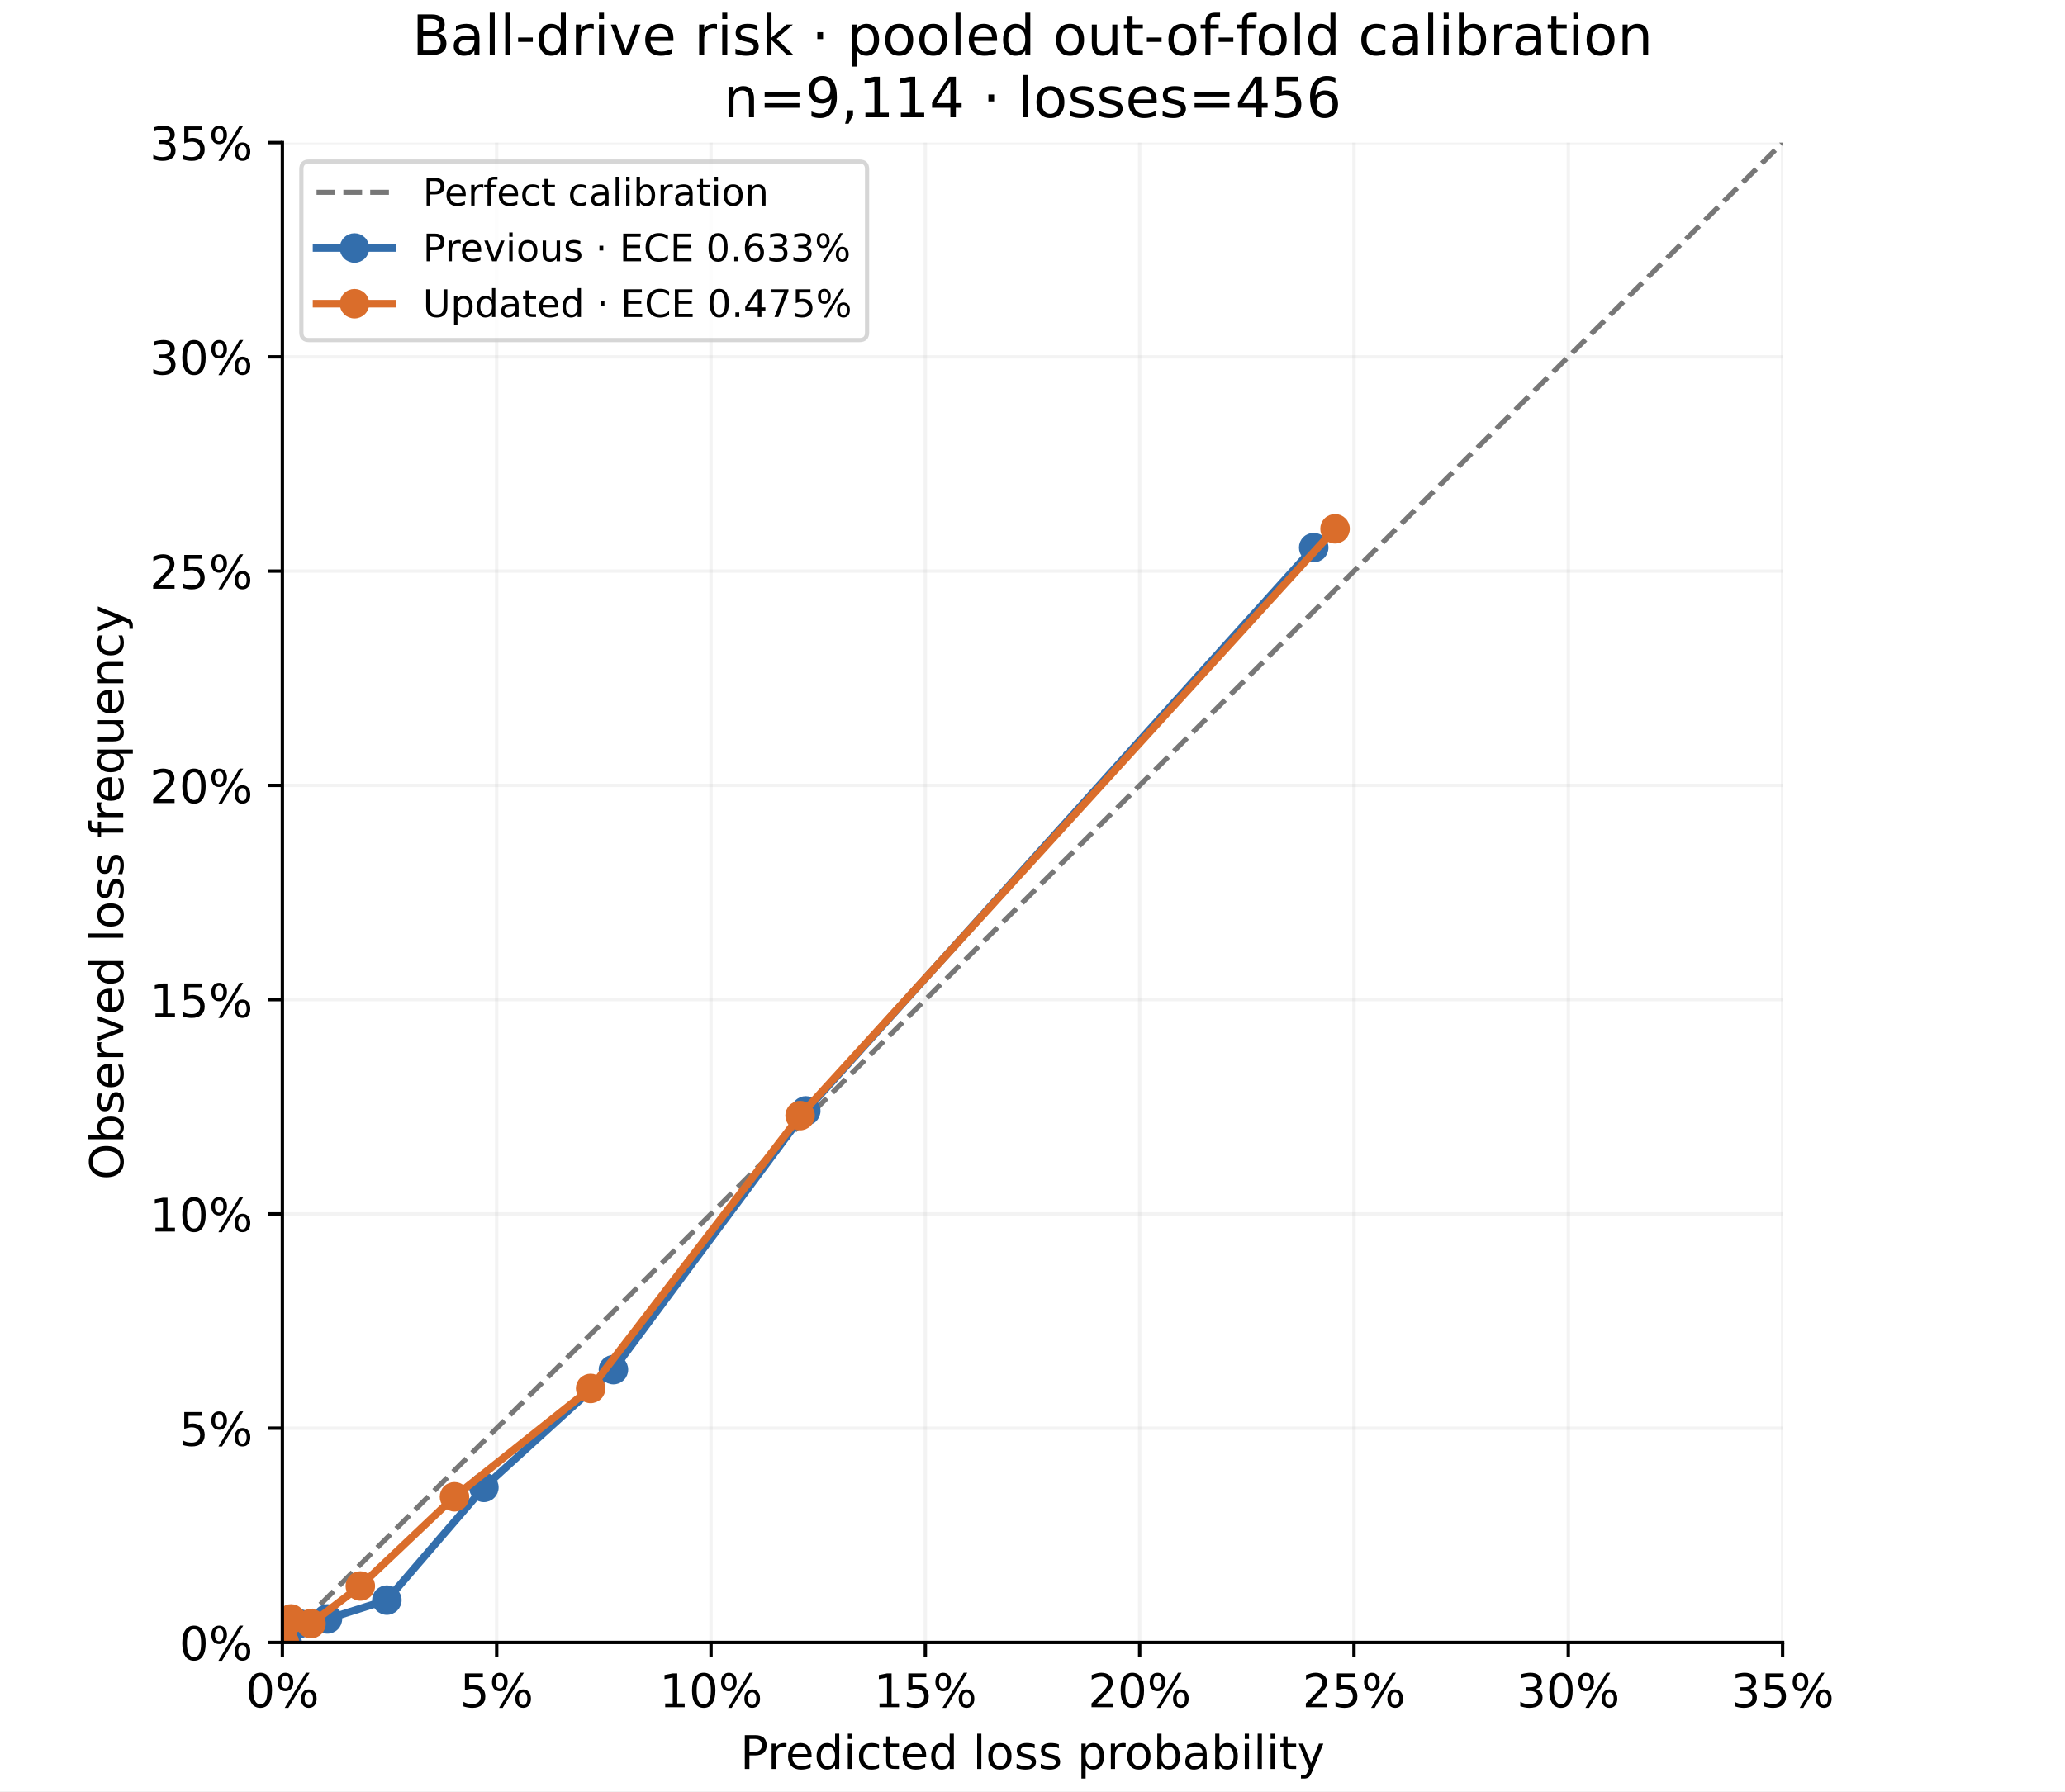
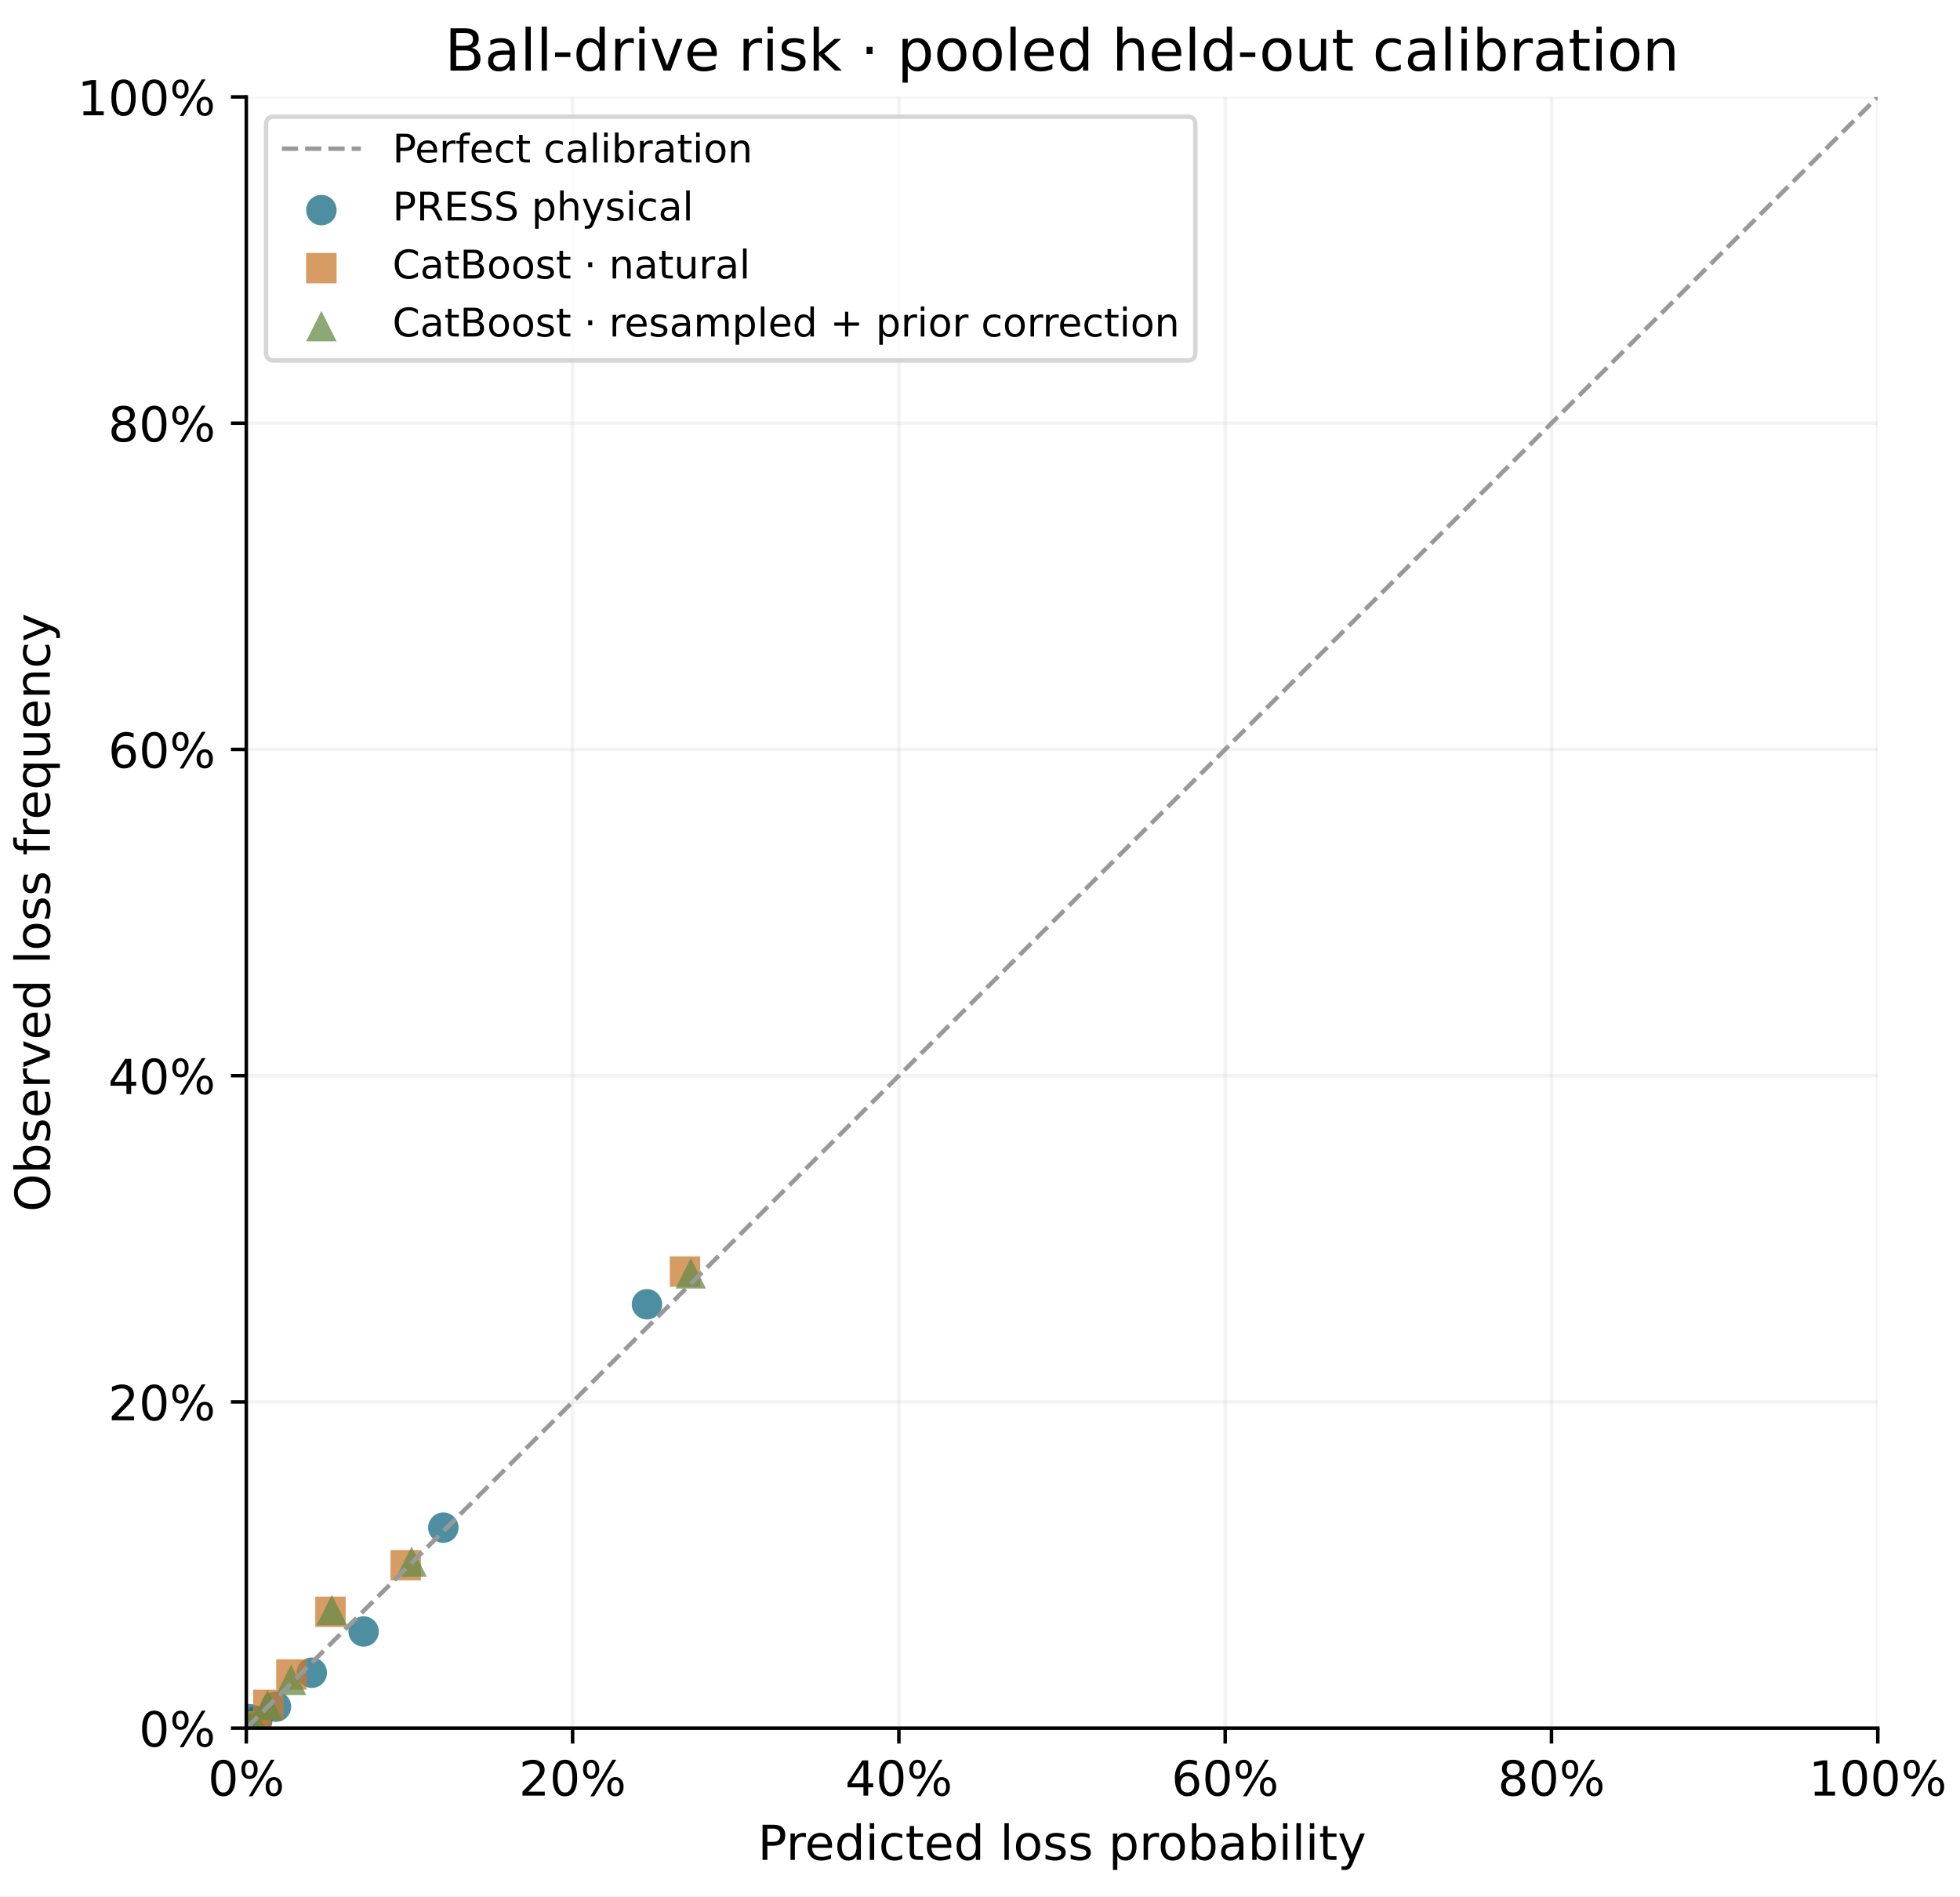
- <svg xmlns="http://www.w3.org/2000/svg" xmlns:xlink="http://www.w3.org/1999/xlink" width="489.6pt" height="424.8pt" viewBox="0 0 489.6 424.8" version="1.1">
+ <svg xmlns="http://www.w3.org/2000/svg" xmlns:xlink="http://www.w3.org/1999/xlink" width="446.4pt" height="432pt" viewBox="0 0 446.4 432" version="1.1">
  <defs>
    <style type="text/css">*{stroke-linejoin: round; stroke-linecap: butt}</style>
  </defs>
  <g id="figure_1">
    <g id="patch_1">
-       <path d="M 0 424.8  L 489.6 424.8  L 489.6 0  L 0 0  z " style="fill: #ffffff" />
+       <path d="M 0 432  L 446.4 432  L 446.4 0  L 0 0  z " style="fill: #ffffff" />
    </g>
    <g id="axes_1">
      <g id="patch_2">
-         <path d="M 66.952 389.508  L 422.648 389.508  L 422.648 33.811  L 66.952 33.811  z " style="fill: #ffffff" />
+         <path d="M 56.094 393.66  L 427.676 393.66  L 427.676 22.078  L 56.094 22.078  z " style="fill: #ffffff" />
+       </g>
+       <g id="PathCollection_1">
+         <defs>
+           <path id="C0_0_761744e49c" d="M 0 3.464  C 0.919 3.464 1.8 3.099 2.449 2.449  C 3.099 1.8 3.464 0.919 3.464 -0  C 3.464 -0.919 3.099 -1.8 2.449 -2.449  C 1.8 -3.099 0.919 -3.464 0 -3.464  C -0.919 -3.464 -1.8 -3.099 -2.449 -2.449  C -3.099 -1.8 -3.464 -0.919 -3.464 0  C -3.464 0.919 -3.099 1.8 -2.449 2.449  C -1.8 3.099 -0.919 3.464 0 3.464  z " />
+         </defs>
+         <g clip-path="url(#p7776c46ee2)">
+           <use xlink:href="#C0_0_761744e49c" x="147.349" y="297.098" style="fill: #126a80; fill-opacity: 0.75" />
+         </g>
+         <g clip-path="url(#p7776c46ee2)">
+           <use xlink:href="#C0_0_761744e49c" x="100.972" y="347.977" style="fill: #126a80; fill-opacity: 0.75" />
+         </g>
+         <g clip-path="url(#p7776c46ee2)">
+           <use xlink:href="#C0_0_761744e49c" x="82.816" y="371.634" style="fill: #126a80; fill-opacity: 0.75" />
+         </g>
+         <g clip-path="url(#p7776c46ee2)">
+           <use xlink:href="#C0_0_761744e49c" x="71.012" y="381.029" style="fill: #126a80; fill-opacity: 0.75" />
+         </g>
+         <g clip-path="url(#p7776c46ee2)">
+           <use xlink:href="#C0_0_761744e49c" x="62.85" y="388.765" style="fill: #126a80; fill-opacity: 0.75" />
+         </g>
+         <g clip-path="url(#p7776c46ee2)">
+           <use xlink:href="#C0_0_761744e49c" x="58.573" y="392.028" style="fill: #126a80; fill-opacity: 0.75" />
+         </g>
+         <g clip-path="url(#p7776c46ee2)">
+           <use xlink:href="#C0_0_761744e49c" x="56.843" y="391.623" style="fill: #126a80; fill-opacity: 0.75" />
+         </g>
+         <g clip-path="url(#p7776c46ee2)">
+           <use xlink:href="#C0_0_761744e49c" x="56.269" y="393.66" style="fill: #126a80; fill-opacity: 0.75" />
+         </g>
+         <g clip-path="url(#p7776c46ee2)">
+           <use xlink:href="#C0_0_761744e49c" x="56.124" y="393.252" style="fill: #126a80; fill-opacity: 0.75" />
+         </g>
+         <g clip-path="url(#p7776c46ee2)">
+           <use xlink:href="#C0_0_761744e49c" x="56.096" y="393.66" style="fill: #126a80; fill-opacity: 0.75" />
+         </g>
+       </g>
+       <g id="PathCollection_2">
+         <defs>
+           <path id="C1_0_cd94f352a7" d="M -3.464 3.464  L 3.464 3.464  L 3.464 -3.464  L -3.464 -3.464  z " />
+         </defs>
+         <g clip-path="url(#p7776c46ee2)">
+           <use xlink:href="#C1_0_cd94f352a7" x="56.295" y="393.66" style="fill: #c97930; fill-opacity: 0.75" />
+         </g>
+         <g clip-path="url(#p7776c46ee2)">
+           <use xlink:href="#C1_0_cd94f352a7" x="56.454" y="393.66" style="fill: #c97930; fill-opacity: 0.75" />
+         </g>
+         <g clip-path="url(#p7776c46ee2)">
+           <use xlink:href="#C1_0_cd94f352a7" x="56.714" y="393.66" style="fill: #c97930; fill-opacity: 0.75" />
+         </g>
+         <g clip-path="url(#p7776c46ee2)">
+           <use xlink:href="#C1_0_cd94f352a7" x="57.228" y="393.252" style="fill: #c97930; fill-opacity: 0.75" />
+         </g>
+         <g clip-path="url(#p7776c46ee2)">
+           <use xlink:href="#C1_0_cd94f352a7" x="58.328" y="393.252" style="fill: #c97930; fill-opacity: 0.75" />
+         </g>
+         <g clip-path="url(#p7776c46ee2)">
+           <use xlink:href="#C1_0_cd94f352a7" x="61.115" y="388.357" style="fill: #c97930; fill-opacity: 0.75" />
+         </g>
+         <g clip-path="url(#p7776c46ee2)">
+           <use xlink:href="#C1_0_cd94f352a7" x="66.366" y="381.423" style="fill: #c97930; fill-opacity: 0.75" />
+         </g>
+         <g clip-path="url(#p7776c46ee2)">
+           <use xlink:href="#C1_0_cd94f352a7" x="75.267" y="367.147" style="fill: #c97930; fill-opacity: 0.75" />
+         </g>
+         <g clip-path="url(#p7776c46ee2)">
+           <use xlink:href="#C1_0_cd94f352a7" x="92.404" y="356.542" style="fill: #c97930; fill-opacity: 0.75" />
+         </g>
+         <g clip-path="url(#p7776c46ee2)">
+           <use xlink:href="#C1_0_cd94f352a7" x="156.008" y="289.65" style="fill: #c97930; fill-opacity: 0.75" />
+         </g>
+       </g>
+       <g id="PathCollection_3">
+         <path d="M 56.338 390.196  L 52.874 397.124  L 59.802 397.124  z " clip-path="url(#p7776c46ee2)" style="fill: #668b47; fill-opacity: 0.75" />
+         <path d="M 56.51 390.196  L 53.046 397.124  L 59.974 397.124  z " clip-path="url(#p7776c46ee2)" style="fill: #668b47; fill-opacity: 0.75" />
+         <path d="M 56.769 390.196  L 53.305 397.124  L 60.233 397.124  z " clip-path="url(#p7776c46ee2)" style="fill: #668b47; fill-opacity: 0.75" />
+         <path d="M 57.246 389.788  L 53.781 396.717  L 60.71 396.717  z " clip-path="url(#p7776c46ee2)" style="fill: #668b47; fill-opacity: 0.75" />
+         <path d="M 58.233 389.38  L 54.769 396.308  L 61.697 396.308  z " clip-path="url(#p7776c46ee2)" style="fill: #668b47; fill-opacity: 0.75" />
+         <path d="M 60.932 384.893  L 57.468 391.821  L 64.397 391.821  z " clip-path="url(#p7776c46ee2)" style="fill: #668b47; fill-opacity: 0.75" />
+         <path d="M 66.294 379.183  L 62.83 386.111  L 69.759 386.111  z " clip-path="url(#p7776c46ee2)" style="fill: #668b47; fill-opacity: 0.75" />
+         <path d="M 75.58 363.275  L 72.116 370.204  L 79.044 370.204  z " clip-path="url(#p7776c46ee2)" style="fill: #668b47; fill-opacity: 0.75" />
+         <path d="M 93.746 352.263  L 90.282 359.191  L 97.21 359.191  z " clip-path="url(#p7776c46ee2)" style="fill: #668b47; fill-opacity: 0.75" />
+         <path d="M 157.33 286.593  L 153.866 293.522  L 160.794 293.522  z " clip-path="url(#p7776c46ee2)" style="fill: #668b47; fill-opacity: 0.75" />
      </g>
      <g id="matplotlib.axis_1">
        <g id="xtick_1">
          <g id="line2d_1">
-             <path d="M 66.952 389.508  L 66.952 33.811  " clip-path="url(#p39affdbf60)" style="fill: none; stroke: #b0b0b0; stroke-opacity: 0.15; stroke-width: 0.8; stroke-linecap: square" />
+             <path d="M 56.094 393.66  L 56.094 22.078  " clip-path="url(#p7776c46ee2)" style="fill: none; stroke: #b0b0b0; stroke-opacity: 0.15; stroke-width: 0.8; stroke-linecap: square" />
          </g>
          <g id="line2d_2">
            <defs>
-               <path id="m4e7b0bab2f" d="M 0 0  L 0 3.5  " style="stroke: #000000; stroke-width: 0.8" />
+               <path id="m020f6d5156" d="M 0 0  L 0 3.5  " style="stroke: #000000; stroke-width: 0.8" />
            </defs>
            <g>
-               <use xlink:href="#m4e7b0bab2f" x="66.952" y="389.508" style="stroke: #000000; stroke-width: 0.8" />
+               <use xlink:href="#m020f6d5156" x="56.094" y="393.66" style="stroke: #000000; stroke-width: 0.8" />
            </g>
          </g>
          <g id="text_1">
-             <text style="font-size: 11px; font-family: 'DejaVu Sans', 'Bitstream Vera Sans', 'Computer Modern Sans Serif', 'Lucida Grande', 'Verdana', 'Geneva', 'Lucid', 'Arial', 'Helvetica', 'Avant Garde', sans-serif; text-anchor: middle" x="66.952" y="404.866" transform="rotate(-0 66.9517 404.8662)">0%</text>
+             <text style="font-size: 11px; font-family: 'DejaVu Sans', 'Bitstream Vera Sans', 'Computer Modern Sans Serif', 'Lucida Grande', 'Verdana', 'Geneva', 'Lucid', 'Arial', 'Helvetica', 'Avant Garde', sans-serif; text-anchor: middle" x="56.094" y="409.018" transform="rotate(-0 56.09415 409.0181)">0%</text>
          </g>
        </g>
        <g id="xtick_2">
          <g id="line2d_3">
-             <path d="M 117.766 389.508  L 117.766 33.811  " clip-path="url(#p39affdbf60)" style="fill: none; stroke: #b0b0b0; stroke-opacity: 0.15; stroke-width: 0.8; stroke-linecap: square" />
+             <path d="M 130.41 393.66  L 130.41 22.078  " clip-path="url(#p7776c46ee2)" style="fill: none; stroke: #b0b0b0; stroke-opacity: 0.15; stroke-width: 0.8; stroke-linecap: square" />
          </g>
          <g id="line2d_4">
            <g>
-               <use xlink:href="#m4e7b0bab2f" x="117.766" y="389.508" style="stroke: #000000; stroke-width: 0.8" />
+               <use xlink:href="#m020f6d5156" x="130.41" y="393.66" style="stroke: #000000; stroke-width: 0.8" />
            </g>
          </g>
          <g id="text_2">
-             <text style="font-size: 11px; font-family: 'DejaVu Sans', 'Bitstream Vera Sans', 'Computer Modern Sans Serif', 'Lucida Grande', 'Verdana', 'Geneva', 'Lucid', 'Arial', 'Helvetica', 'Avant Garde', sans-serif; text-anchor: middle" x="117.766" y="404.866" transform="rotate(-0 117.7655 404.8662)">5%</text>
+             <text style="font-size: 11px; font-family: 'DejaVu Sans', 'Bitstream Vera Sans', 'Computer Modern Sans Serif', 'Lucida Grande', 'Verdana', 'Geneva', 'Lucid', 'Arial', 'Helvetica', 'Avant Garde', sans-serif; text-anchor: middle" x="130.41" y="409.018" transform="rotate(-0 130.4105 409.0181)">20%</text>
          </g>
        </g>
        <g id="xtick_3">
          <g id="line2d_5">
-             <path d="M 168.579 389.508  L 168.579 33.811  " clip-path="url(#p39affdbf60)" style="fill: none; stroke: #b0b0b0; stroke-opacity: 0.15; stroke-width: 0.8; stroke-linecap: square" />
+             <path d="M 204.727 393.66  L 204.727 22.078  " clip-path="url(#p7776c46ee2)" style="fill: none; stroke: #b0b0b0; stroke-opacity: 0.15; stroke-width: 0.8; stroke-linecap: square" />
          </g>
          <g id="line2d_6">
            <g>
-               <use xlink:href="#m4e7b0bab2f" x="168.579" y="389.508" style="stroke: #000000; stroke-width: 0.8" />
+               <use xlink:href="#m020f6d5156" x="204.727" y="393.66" style="stroke: #000000; stroke-width: 0.8" />
            </g>
          </g>
          <g id="text_3">
-             <text style="font-size: 11px; font-family: 'DejaVu Sans', 'Bitstream Vera Sans', 'Computer Modern Sans Serif', 'Lucida Grande', 'Verdana', 'Geneva', 'Lucid', 'Arial', 'Helvetica', 'Avant Garde', sans-serif; text-anchor: middle" x="168.579" y="404.866" transform="rotate(-0 168.5793 404.8662)">10%</text>
+             <text style="font-size: 11px; font-family: 'DejaVu Sans', 'Bitstream Vera Sans', 'Computer Modern Sans Serif', 'Lucida Grande', 'Verdana', 'Geneva', 'Lucid', 'Arial', 'Helvetica', 'Avant Garde', sans-serif; text-anchor: middle" x="204.727" y="409.018" transform="rotate(-0 204.7268 409.0181)">40%</text>
          </g>
        </g>
        <g id="xtick_4">
          <g id="line2d_7">
-             <path d="M 219.393 389.508  L 219.393 33.811  " clip-path="url(#p39affdbf60)" style="fill: none; stroke: #b0b0b0; stroke-opacity: 0.15; stroke-width: 0.8; stroke-linecap: square" />
+             <path d="M 279.043 393.66  L 279.043 22.078  " clip-path="url(#p7776c46ee2)" style="fill: none; stroke: #b0b0b0; stroke-opacity: 0.15; stroke-width: 0.8; stroke-linecap: square" />
          </g>
          <g id="line2d_8">
            <g>
-               <use xlink:href="#m4e7b0bab2f" x="219.393" y="389.508" style="stroke: #000000; stroke-width: 0.8" />
+               <use xlink:href="#m020f6d5156" x="279.043" y="393.66" style="stroke: #000000; stroke-width: 0.8" />
            </g>
          </g>
          <g id="text_4">
-             <text style="font-size: 11px; font-family: 'DejaVu Sans', 'Bitstream Vera Sans', 'Computer Modern Sans Serif', 'Lucida Grande', 'Verdana', 'Geneva', 'Lucid', 'Arial', 'Helvetica', 'Avant Garde', sans-serif; text-anchor: middle" x="219.393" y="404.866" transform="rotate(-0 219.3931 404.8662)">15%</text>
+             <text style="font-size: 11px; font-family: 'DejaVu Sans', 'Bitstream Vera Sans', 'Computer Modern Sans Serif', 'Lucida Grande', 'Verdana', 'Geneva', 'Lucid', 'Arial', 'Helvetica', 'Avant Garde', sans-serif; text-anchor: middle" x="279.043" y="409.018" transform="rotate(-0 279.0431 409.0181)">60%</text>
          </g>
        </g>
        <g id="xtick_5">
          <g id="line2d_9">
-             <path d="M 270.207 389.508  L 270.207 33.811  " clip-path="url(#p39affdbf60)" style="fill: none; stroke: #b0b0b0; stroke-opacity: 0.15; stroke-width: 0.8; stroke-linecap: square" />
+             <path d="M 353.359 393.66  L 353.359 22.078  " clip-path="url(#p7776c46ee2)" style="fill: none; stroke: #b0b0b0; stroke-opacity: 0.15; stroke-width: 0.8; stroke-linecap: square" />
          </g>
          <g id="line2d_10">
            <g>
-               <use xlink:href="#m4e7b0bab2f" x="270.207" y="389.508" style="stroke: #000000; stroke-width: 0.8" />
+               <use xlink:href="#m020f6d5156" x="353.359" y="393.66" style="stroke: #000000; stroke-width: 0.8" />
            </g>
          </g>
          <g id="text_5">
-             <text style="font-size: 11px; font-family: 'DejaVu Sans', 'Bitstream Vera Sans', 'Computer Modern Sans Serif', 'Lucida Grande', 'Verdana', 'Geneva', 'Lucid', 'Arial', 'Helvetica', 'Avant Garde', sans-serif; text-anchor: middle" x="270.207" y="404.866" transform="rotate(-0 270.2069 404.8662)">20%</text>
+             <text style="font-size: 11px; font-family: 'DejaVu Sans', 'Bitstream Vera Sans', 'Computer Modern Sans Serif', 'Lucida Grande', 'Verdana', 'Geneva', 'Lucid', 'Arial', 'Helvetica', 'Avant Garde', sans-serif; text-anchor: middle" x="353.359" y="409.018" transform="rotate(-0 353.3594 409.0181)">80%</text>
          </g>
        </g>
        <g id="xtick_6">
          <g id="line2d_11">
-             <path d="M 321.021 389.508  L 321.021 33.811  " clip-path="url(#p39affdbf60)" style="fill: none; stroke: #b0b0b0; stroke-opacity: 0.15; stroke-width: 0.8; stroke-linecap: square" />
+             <path d="M 427.676 393.66  L 427.676 22.078  " clip-path="url(#p7776c46ee2)" style="fill: none; stroke: #b0b0b0; stroke-opacity: 0.15; stroke-width: 0.8; stroke-linecap: square" />
          </g>
          <g id="line2d_12">
            <g>
-               <use xlink:href="#m4e7b0bab2f" x="321.021" y="389.508" style="stroke: #000000; stroke-width: 0.8" />
+               <use xlink:href="#m020f6d5156" x="427.676" y="393.66" style="stroke: #000000; stroke-width: 0.8" />
            </g>
          </g>
          <g id="text_6">
-             <text style="font-size: 11px; font-family: 'DejaVu Sans', 'Bitstream Vera Sans', 'Computer Modern Sans Serif', 'Lucida Grande', 'Verdana', 'Geneva', 'Lucid', 'Arial', 'Helvetica', 'Avant Garde', sans-serif; text-anchor: middle" x="321.021" y="404.866" transform="rotate(-0 321.0207 404.8662)">25%</text>
-           </g>
-         </g>
-         <g id="xtick_7">
-           <g id="line2d_13">
-             <path d="M 371.834 389.508  L 371.834 33.811  " clip-path="url(#p39affdbf60)" style="fill: none; stroke: #b0b0b0; stroke-opacity: 0.15; stroke-width: 0.8; stroke-linecap: square" />
-           </g>
-           <g id="line2d_14">
-             <g>
-               <use xlink:href="#m4e7b0bab2f" x="371.834" y="389.508" style="stroke: #000000; stroke-width: 0.8" />
-             </g>
-           </g>
-           <g id="text_7">
-             <text style="font-size: 11px; font-family: 'DejaVu Sans', 'Bitstream Vera Sans', 'Computer Modern Sans Serif', 'Lucida Grande', 'Verdana', 'Geneva', 'Lucid', 'Arial', 'Helvetica', 'Avant Garde', sans-serif; text-anchor: middle" x="371.834" y="404.866" transform="rotate(-0 371.8345 404.8662)">30%</text>
-           </g>
-         </g>
-         <g id="xtick_8">
-           <g id="line2d_15">
-             <path d="M 422.648 389.508  L 422.648 33.811  " clip-path="url(#p39affdbf60)" style="fill: none; stroke: #b0b0b0; stroke-opacity: 0.15; stroke-width: 0.8; stroke-linecap: square" />
-           </g>
-           <g id="line2d_16">
-             <g>
-               <use xlink:href="#m4e7b0bab2f" x="422.648" y="389.508" style="stroke: #000000; stroke-width: 0.8" />
-             </g>
-           </g>
-           <g id="text_8">
-             <text style="font-size: 11px; font-family: 'DejaVu Sans', 'Bitstream Vera Sans', 'Computer Modern Sans Serif', 'Lucida Grande', 'Verdana', 'Geneva', 'Lucid', 'Arial', 'Helvetica', 'Avant Garde', sans-serif; text-anchor: middle" x="422.648" y="404.866" transform="rotate(-0 422.6483 404.8662)">35%</text>
-           </g>
-         </g>
-         <g id="text_9">
-           <text style="font-size: 11px; font-family: 'DejaVu Sans', 'Bitstream Vera Sans', 'Computer Modern Sans Serif', 'Lucida Grande', 'Verdana', 'Geneva', 'Lucid', 'Arial', 'Helvetica', 'Avant Garde', sans-serif; text-anchor: middle" x="244.8" y="419.512" transform="rotate(-0 244.8 419.5121)">Predicted loss probability</text>
+             <text style="font-size: 11px; font-family: 'DejaVu Sans', 'Bitstream Vera Sans', 'Computer Modern Sans Serif', 'Lucida Grande', 'Verdana', 'Geneva', 'Lucid', 'Arial', 'Helvetica', 'Avant Garde', sans-serif; text-anchor: middle" x="427.676" y="409.018" transform="rotate(-0 427.6758 409.0181)">100%</text>
+           </g>
+         </g>
+         <g id="text_7">
+           <text style="font-size: 11px; font-family: 'DejaVu Sans', 'Bitstream Vera Sans', 'Computer Modern Sans Serif', 'Lucida Grande', 'Verdana', 'Geneva', 'Lucid', 'Arial', 'Helvetica', 'Avant Garde', sans-serif; text-anchor: middle" x="241.885" y="423.664" transform="rotate(-0 241.885 423.6641)">Predicted loss probability</text>
        </g>
      </g>
      <g id="matplotlib.axis_2">
        <g id="ytick_1">
+           <g id="line2d_13">
+             <path d="M 56.094 393.66  L 427.676 393.66  " clip-path="url(#p7776c46ee2)" style="fill: none; stroke: #b0b0b0; stroke-opacity: 0.15; stroke-width: 0.8; stroke-linecap: square" />
+           </g>
+           <g id="line2d_14">
+             <defs>
+               <path id="m6c29801717" d="M 0 0  L -3.5 0  " style="stroke: #000000; stroke-width: 0.8" />
+             </defs>
+             <g>
+               <use xlink:href="#m6c29801717" x="56.094" y="393.66" style="stroke: #000000; stroke-width: 0.8" />
+             </g>
+           </g>
+           <g id="text_8">
+             <text style="font-size: 11px; font-family: 'DejaVu Sans', 'Bitstream Vera Sans', 'Computer Modern Sans Serif', 'Lucida Grande', 'Verdana', 'Geneva', 'Lucid', 'Arial', 'Helvetica', 'Avant Garde', sans-serif; text-anchor: end" x="49.094" y="397.839" transform="rotate(-0 49.09415 397.839)">0%</text>
+           </g>
+         </g>
+         <g id="ytick_2">
+           <g id="line2d_15">
+             <path d="M 56.094 319.344  L 427.676 319.344  " clip-path="url(#p7776c46ee2)" style="fill: none; stroke: #b0b0b0; stroke-opacity: 0.15; stroke-width: 0.8; stroke-linecap: square" />
+           </g>
+           <g id="line2d_16">
+             <g>
+               <use xlink:href="#m6c29801717" x="56.094" y="319.344" style="stroke: #000000; stroke-width: 0.8" />
+             </g>
+           </g>
+           <g id="text_9">
+             <text style="font-size: 11px; font-family: 'DejaVu Sans', 'Bitstream Vera Sans', 'Computer Modern Sans Serif', 'Lucida Grande', 'Verdana', 'Geneva', 'Lucid', 'Arial', 'Helvetica', 'Avant Garde', sans-serif; text-anchor: end" x="49.094" y="323.523" transform="rotate(-0 49.09415 323.5227)">20%</text>
+           </g>
+         </g>
+         <g id="ytick_3">
          <g id="line2d_17">
-             <path d="M 66.952 389.508  L 422.648 389.508  " clip-path="url(#p39affdbf60)" style="fill: none; stroke: #b0b0b0; stroke-opacity: 0.15; stroke-width: 0.8; stroke-linecap: square" />
+             <path d="M 56.094 245.027  L 427.676 245.027  " clip-path="url(#p7776c46ee2)" style="fill: none; stroke: #b0b0b0; stroke-opacity: 0.15; stroke-width: 0.8; stroke-linecap: square" />
          </g>
          <g id="line2d_18">
-             <defs>
-               <path id="m7a554401f1" d="M 0 0  L -3.5 0  " style="stroke: #000000; stroke-width: 0.8" />
-             </defs>
-             <g>
-               <use xlink:href="#m7a554401f1" x="66.952" y="389.508" style="stroke: #000000; stroke-width: 0.8" />
+             <g>
+               <use xlink:href="#m6c29801717" x="56.094" y="245.027" style="stroke: #000000; stroke-width: 0.8" />
            </g>
          </g>
          <g id="text_10">
-             <text style="font-size: 11px; font-family: 'DejaVu Sans', 'Bitstream Vera Sans', 'Computer Modern Sans Serif', 'Lucida Grande', 'Verdana', 'Geneva', 'Lucid', 'Arial', 'Helvetica', 'Avant Garde', sans-serif; text-anchor: end" x="59.952" y="393.687" transform="rotate(-0 59.9517 393.687)">0%</text>
-           </g>
-         </g>
-         <g id="ytick_2">
+             <text style="font-size: 11px; font-family: 'DejaVu Sans', 'Bitstream Vera Sans', 'Computer Modern Sans Serif', 'Lucida Grande', 'Verdana', 'Geneva', 'Lucid', 'Arial', 'Helvetica', 'Avant Garde', sans-serif; text-anchor: end" x="49.094" y="249.206" transform="rotate(-0 49.09415 249.2063)">40%</text>
+           </g>
+         </g>
+         <g id="ytick_4">
          <g id="line2d_19">
-             <path d="M 66.952 338.694  L 422.648 338.694  " clip-path="url(#p39affdbf60)" style="fill: none; stroke: #b0b0b0; stroke-opacity: 0.15; stroke-width: 0.8; stroke-linecap: square" />
+             <path d="M 56.094 170.711  L 427.676 170.711  " clip-path="url(#p7776c46ee2)" style="fill: none; stroke: #b0b0b0; stroke-opacity: 0.15; stroke-width: 0.8; stroke-linecap: square" />
          </g>
          <g id="line2d_20">
            <g>
-               <use xlink:href="#m7a554401f1" x="66.952" y="338.694" style="stroke: #000000; stroke-width: 0.8" />
+               <use xlink:href="#m6c29801717" x="56.094" y="170.711" style="stroke: #000000; stroke-width: 0.8" />
            </g>
          </g>
          <g id="text_11">
-             <text style="font-size: 11px; font-family: 'DejaVu Sans', 'Bitstream Vera Sans', 'Computer Modern Sans Serif', 'Lucida Grande', 'Verdana', 'Geneva', 'Lucid', 'Arial', 'Helvetica', 'Avant Garde', sans-serif; text-anchor: end" x="59.952" y="342.873" transform="rotate(-0 59.9517 342.8732)">5%</text>
-           </g>
-         </g>
-         <g id="ytick_3">
+             <text style="font-size: 11px; font-family: 'DejaVu Sans', 'Bitstream Vera Sans', 'Computer Modern Sans Serif', 'Lucida Grande', 'Verdana', 'Geneva', 'Lucid', 'Arial', 'Helvetica', 'Avant Garde', sans-serif; text-anchor: end" x="49.094" y="174.89" transform="rotate(-0 49.09415 174.89)">60%</text>
+           </g>
+         </g>
+         <g id="ytick_5">
          <g id="line2d_21">
-             <path d="M 66.952 287.88  L 422.648 287.88  " clip-path="url(#p39affdbf60)" style="fill: none; stroke: #b0b0b0; stroke-opacity: 0.15; stroke-width: 0.8; stroke-linecap: square" />
+             <path d="M 56.094 96.395  L 427.676 96.395  " clip-path="url(#p7776c46ee2)" style="fill: none; stroke: #b0b0b0; stroke-opacity: 0.15; stroke-width: 0.8; stroke-linecap: square" />
          </g>
          <g id="line2d_22">
            <g>
-               <use xlink:href="#m7a554401f1" x="66.952" y="287.88" style="stroke: #000000; stroke-width: 0.8" />
+               <use xlink:href="#m6c29801717" x="56.094" y="96.395" style="stroke: #000000; stroke-width: 0.8" />
            </g>
          </g>
          <g id="text_12">
-             <text style="font-size: 11px; font-family: 'DejaVu Sans', 'Bitstream Vera Sans', 'Computer Modern Sans Serif', 'Lucida Grande', 'Verdana', 'Geneva', 'Lucid', 'Arial', 'Helvetica', 'Avant Garde', sans-serif; text-anchor: end" x="59.952" y="292.059" transform="rotate(-0 59.9517 292.0594)">10%</text>
-           </g>
-         </g>
-         <g id="ytick_4">
+             <text style="font-size: 11px; font-family: 'DejaVu Sans', 'Bitstream Vera Sans', 'Computer Modern Sans Serif', 'Lucida Grande', 'Verdana', 'Geneva', 'Lucid', 'Arial', 'Helvetica', 'Avant Garde', sans-serif; text-anchor: end" x="49.094" y="100.574" transform="rotate(-0 49.09415 100.5737)">80%</text>
+           </g>
+         </g>
+         <g id="ytick_6">
          <g id="line2d_23">
-             <path d="M 66.952 237.066  L 422.648 237.066  " clip-path="url(#p39affdbf60)" style="fill: none; stroke: #b0b0b0; stroke-opacity: 0.15; stroke-width: 0.8; stroke-linecap: square" />
+             <path d="M 56.094 22.078  L 427.676 22.078  " clip-path="url(#p7776c46ee2)" style="fill: none; stroke: #b0b0b0; stroke-opacity: 0.15; stroke-width: 0.8; stroke-linecap: square" />
          </g>
          <g id="line2d_24">
            <g>
-               <use xlink:href="#m7a554401f1" x="66.952" y="237.066" style="stroke: #000000; stroke-width: 0.8" />
+               <use xlink:href="#m6c29801717" x="56.094" y="22.078" style="stroke: #000000; stroke-width: 0.8" />
            </g>
          </g>
          <g id="text_13">
-             <text style="font-size: 11px; font-family: 'DejaVu Sans', 'Bitstream Vera Sans', 'Computer Modern Sans Serif', 'Lucida Grande', 'Verdana', 'Geneva', 'Lucid', 'Arial', 'Helvetica', 'Avant Garde', sans-serif; text-anchor: end" x="59.952" y="241.246" transform="rotate(-0 59.9517 241.2456)">15%</text>
-           </g>
-         </g>
-         <g id="ytick_5">
-           <g id="line2d_25">
-             <path d="M 66.952 186.253  L 422.648 186.253  " clip-path="url(#p39affdbf60)" style="fill: none; stroke: #b0b0b0; stroke-opacity: 0.15; stroke-width: 0.8; stroke-linecap: square" />
-           </g>
-           <g id="line2d_26">
-             <g>
-               <use xlink:href="#m7a554401f1" x="66.952" y="186.253" style="stroke: #000000; stroke-width: 0.8" />
-             </g>
-           </g>
-           <g id="text_14">
-             <text style="font-size: 11px; font-family: 'DejaVu Sans', 'Bitstream Vera Sans', 'Computer Modern Sans Serif', 'Lucida Grande', 'Verdana', 'Geneva', 'Lucid', 'Arial', 'Helvetica', 'Avant Garde', sans-serif; text-anchor: end" x="59.952" y="190.432" transform="rotate(-0 59.9517 190.4318)">20%</text>
-           </g>
-         </g>
-         <g id="ytick_6">
-           <g id="line2d_27">
-             <path d="M 66.952 135.439  L 422.648 135.439  " clip-path="url(#p39affdbf60)" style="fill: none; stroke: #b0b0b0; stroke-opacity: 0.15; stroke-width: 0.8; stroke-linecap: square" />
-           </g>
-           <g id="line2d_28">
-             <g>
-               <use xlink:href="#m7a554401f1" x="66.952" y="135.439" style="stroke: #000000; stroke-width: 0.8" />
-             </g>
-           </g>
-           <g id="text_15">
-             <text style="font-size: 11px; font-family: 'DejaVu Sans', 'Bitstream Vera Sans', 'Computer Modern Sans Serif', 'Lucida Grande', 'Verdana', 'Geneva', 'Lucid', 'Arial', 'Helvetica', 'Avant Garde', sans-serif; text-anchor: end" x="59.952" y="139.618" transform="rotate(-0 59.9517 139.618)">25%</text>
-           </g>
-         </g>
-         <g id="ytick_7">
-           <g id="line2d_29">
-             <path d="M 66.952 84.625  L 422.648 84.625  " clip-path="url(#p39affdbf60)" style="fill: none; stroke: #b0b0b0; stroke-opacity: 0.15; stroke-width: 0.8; stroke-linecap: square" />
-           </g>
-           <g id="line2d_30">
-             <g>
-               <use xlink:href="#m7a554401f1" x="66.952" y="84.625" style="stroke: #000000; stroke-width: 0.8" />
-             </g>
-           </g>
-           <g id="text_16">
-             <text style="font-size: 11px; font-family: 'DejaVu Sans', 'Bitstream Vera Sans', 'Computer Modern Sans Serif', 'Lucida Grande', 'Verdana', 'Geneva', 'Lucid', 'Arial', 'Helvetica', 'Avant Garde', sans-serif; text-anchor: end" x="59.952" y="88.804" transform="rotate(-0 59.9517 88.80423)">30%</text>
-           </g>
-         </g>
-         <g id="ytick_8">
-           <g id="line2d_31">
-             <path d="M 66.952 33.811  L 422.648 33.811  " clip-path="url(#p39affdbf60)" style="fill: none; stroke: #b0b0b0; stroke-opacity: 0.15; stroke-width: 0.8; stroke-linecap: square" />
-           </g>
-           <g id="line2d_32">
-             <g>
-               <use xlink:href="#m7a554401f1" x="66.952" y="33.811" style="stroke: #000000; stroke-width: 0.8" />
-             </g>
-           </g>
-           <g id="text_17">
-             <text style="font-size: 11px; font-family: 'DejaVu Sans', 'Bitstream Vera Sans', 'Computer Modern Sans Serif', 'Lucida Grande', 'Verdana', 'Geneva', 'Lucid', 'Arial', 'Helvetica', 'Avant Garde', sans-serif; text-anchor: end" x="59.952" y="37.99" transform="rotate(-0 59.9517 37.99043)">35%</text>
-           </g>
-         </g>
-         <g id="text_18">
-           <text style="font-size: 11px; font-family: 'DejaVu Sans', 'Bitstream Vera Sans', 'Computer Modern Sans Serif', 'Lucida Grande', 'Verdana', 'Geneva', 'Lucid', 'Arial', 'Helvetica', 'Avant Garde', sans-serif; text-anchor: middle" x="29.215" y="211.66" transform="rotate(-90 29.21483 211.6596)">Observed loss frequency</text>
-         </g>
-       </g>
-       <g id="line2d_33">
-         <path d="M 66.952 389.508  L 422.648 33.811  " clip-path="url(#p39affdbf60)" style="fill: none; stroke-dasharray: 4.44,1.92; stroke-dashoffset: 0; stroke: #777777; stroke-width: 1.2" />
-       </g>
-       <g id="line2d_34">
-         <path d="M 66.974 389.508  L 67.2 388.392  L 68.085 389.508  L 70.835 385.051  L 77.633 383.93  L 91.725 379.468  L 114.72 352.735  L 145.437 324.805  L 191.039 263.45  L 311.472 129.867  " clip-path="url(#p39affdbf60)" style="fill: none; stroke: #336eac; stroke-width: 1.8; stroke-linecap: square" />
-         <defs>
-           <path id="m1972654bf3" d="M 0 3  C 0.796 3 1.559 2.684 2.121 2.121  C 2.684 1.559 3 0.796 3 0  C 3 -0.796 2.684 -1.559 2.121 -2.121  C 1.559 -2.684 0.796 -3 0 -3  C -0.796 -3 -1.559 -2.684 -2.121 -2.121  C -2.684 -1.559 -3 -0.796 -3 0  C -3 0.796 -2.684 1.559 -2.121 2.121  C -1.559 2.684 -0.796 3 0 3  z " style="stroke: #336eac" />
-         </defs>
-         <g clip-path="url(#p39affdbf60)">
-           <use xlink:href="#m1972654bf3" x="66.974" y="389.508" style="fill: #336eac; stroke: #336eac" />
-           <use xlink:href="#m1972654bf3" x="67.2" y="388.392" style="fill: #336eac; stroke: #336eac" />
-           <use xlink:href="#m1972654bf3" x="68.085" y="389.508" style="fill: #336eac; stroke: #336eac" />
-           <use xlink:href="#m1972654bf3" x="70.835" y="385.051" style="fill: #336eac; stroke: #336eac" />
-           <use xlink:href="#m1972654bf3" x="77.633" y="383.93" style="fill: #336eac; stroke: #336eac" />
-           <use xlink:href="#m1972654bf3" x="91.725" y="379.468" style="fill: #336eac; stroke: #336eac" />
-           <use xlink:href="#m1972654bf3" x="114.72" y="352.735" style="fill: #336eac; stroke: #336eac" />
-           <use xlink:href="#m1972654bf3" x="145.437" y="324.805" style="fill: #336eac; stroke: #336eac" />
-           <use xlink:href="#m1972654bf3" x="191.039" y="263.45" style="fill: #336eac; stroke: #336eac" />
-           <use xlink:href="#m1972654bf3" x="311.472" y="129.867" style="fill: #336eac; stroke: #336eac" />
-         </g>
-       </g>
-       <g id="line2d_35">
-         <path d="M 66.957 389.508  L 67.033 388.392  L 67.429 389.508  L 69 383.936  L 73.731 385.046  L 85.429 376.121  L 107.752 354.963  L 140.036 329.268  L 189.693 264.565  L 316.533 125.41  " clip-path="url(#p39affdbf60)" style="fill: none; stroke: #da6d2b; stroke-width: 1.8; stroke-linecap: square" />
-         <defs>
-           <path id="m99bcf981c2" d="M 0 3  C 0.796 3 1.559 2.684 2.121 2.121  C 2.684 1.559 3 0.796 3 0  C 3 -0.796 2.684 -1.559 2.121 -2.121  C 1.559 -2.684 0.796 -3 0 -3  C -0.796 -3 -1.559 -2.684 -2.121 -2.121  C -2.684 -1.559 -3 -0.796 -3 0  C -3 0.796 -2.684 1.559 -2.121 2.121  C -1.559 2.684 -0.796 3 0 3  z " style="stroke: #da6d2b" />
-         </defs>
-         <g clip-path="url(#p39affdbf60)">
-           <use xlink:href="#m99bcf981c2" x="66.957" y="389.508" style="fill: #da6d2b; stroke: #da6d2b" />
-           <use xlink:href="#m99bcf981c2" x="67.033" y="388.392" style="fill: #da6d2b; stroke: #da6d2b" />
-           <use xlink:href="#m99bcf981c2" x="67.429" y="389.508" style="fill: #da6d2b; stroke: #da6d2b" />
-           <use xlink:href="#m99bcf981c2" x="69" y="383.936" style="fill: #da6d2b; stroke: #da6d2b" />
-           <use xlink:href="#m99bcf981c2" x="73.731" y="385.046" style="fill: #da6d2b; stroke: #da6d2b" />
-           <use xlink:href="#m99bcf981c2" x="85.429" y="376.121" style="fill: #da6d2b; stroke: #da6d2b" />
-           <use xlink:href="#m99bcf981c2" x="107.752" y="354.963" style="fill: #da6d2b; stroke: #da6d2b" />
-           <use xlink:href="#m99bcf981c2" x="140.036" y="329.268" style="fill: #da6d2b; stroke: #da6d2b" />
-           <use xlink:href="#m99bcf981c2" x="189.693" y="264.565" style="fill: #da6d2b; stroke: #da6d2b" />
-           <use xlink:href="#m99bcf981c2" x="316.533" y="125.41" style="fill: #da6d2b; stroke: #da6d2b" />
-         </g>
+             <text style="font-size: 11px; font-family: 'DejaVu Sans', 'Bitstream Vera Sans', 'Computer Modern Sans Serif', 'Lucida Grande', 'Verdana', 'Geneva', 'Lucid', 'Arial', 'Helvetica', 'Avant Garde', sans-serif; text-anchor: end" x="49.094" y="26.257" transform="rotate(-0 49.09415 26.25736)">100%</text>
+           </g>
+         </g>
+         <g id="text_14">
+           <text style="font-size: 11px; font-family: 'DejaVu Sans', 'Bitstream Vera Sans', 'Computer Modern Sans Serif', 'Lucida Grande', 'Verdana', 'Geneva', 'Lucid', 'Arial', 'Helvetica', 'Avant Garde', sans-serif; text-anchor: middle" x="11.359" y="207.869" transform="rotate(-90 11.35852 207.869)">Observed loss frequency</text>
+         </g>
+       </g>
+       <g id="line2d_25">
+         <path d="M 56.094 393.66  L 427.676 22.078  " clip-path="url(#p7776c46ee2)" style="fill: none; stroke-dasharray: 3.7,1.6; stroke-dashoffset: 0; stroke: #999999" />
      </g>
      <g id="patch_3">
-         <path d="M 66.952 389.508  L 66.952 33.811  " style="fill: none; stroke: #000000; stroke-width: 0.8; stroke-linejoin: miter; stroke-linecap: square" />
+         <path d="M 56.094 393.66  L 56.094 22.078  " style="fill: none; stroke: #000000; stroke-width: 0.8; stroke-linejoin: miter; stroke-linecap: square" />
      </g>
      <g id="patch_4">
-         <path d="M 66.952 389.508  L 422.648 389.508  " style="fill: none; stroke: #000000; stroke-width: 0.8; stroke-linejoin: miter; stroke-linecap: square" />
-       </g>
-       <g id="text_19">
-         <text style="font-size: 13.2px; font-family: 'DejaVu Sans', 'Bitstream Vera Sans', 'Computer Modern Sans Serif', 'Lucida Grande', 'Verdana', 'Geneva', 'Lucid', 'Arial', 'Helvetica', 'Avant Garde', sans-serif" transform="translate(97.72209 13.03018)">Ball-drive risk · pooled out-of-fold calibration</text>
-         <text style="font-size: 13.2px; font-family: 'DejaVu Sans', 'Bitstream Vera Sans', 'Computer Modern Sans Serif', 'Lucida Grande', 'Verdana', 'Geneva', 'Lucid', 'Arial', 'Helvetica', 'Avant Garde', sans-serif" transform="translate(171.5235 27.81129)">n=9,114 · losses=456</text>
+         <path d="M 56.094 393.66  L 427.676 393.66  " style="fill: none; stroke: #000000; stroke-width: 0.8; stroke-linejoin: miter; stroke-linecap: square" />
+       </g>
+       <g id="text_15">
+         <text style="font-size: 13.2px; font-family: 'DejaVu Sans', 'Bitstream Vera Sans', 'Computer Modern Sans Serif', 'Lucida Grande', 'Verdana', 'Geneva', 'Lucid', 'Arial', 'Helvetica', 'Avant Garde', sans-serif; text-anchor: middle" x="241.885" y="16.078" transform="rotate(-0 241.885 16.07822)">Ball-drive risk · pooled held-out calibration</text>
      </g>
      <g id="legend_1">
        <g id="patch_5">
-           <path d="M 73.252 80.642  L 203.777 80.642  Q 205.577 80.642 205.577 78.842  L 205.577 40.111  Q 205.577 38.311 203.777 38.311  L 73.252 38.311  Q 71.452 38.311 71.452 40.111  L 71.452 78.842  Q 71.452 80.642 73.252 80.642  z " style="fill: #ffffff; opacity: 0.8; stroke: #cccccc; stroke-linejoin: miter" />
-         </g>
-         <g id="line2d_36">
-           <path d="M 75.052 45.6  L 84.052 45.6  L 93.052 45.6  " style="fill: none; stroke-dasharray: 4.44,1.92; stroke-dashoffset: 0; stroke: #777777; stroke-width: 1.2" />
-         </g>
-         <g id="text_20">
-           <text style="font-size: 9px; font-family: 'DejaVu Sans', 'Bitstream Vera Sans', 'Computer Modern Sans Serif', 'Lucida Grande', 'Verdana', 'Geneva', 'Lucid', 'Arial', 'Helvetica', 'Avant Garde', sans-serif; text-anchor: start" x="100.252" y="48.75" transform="rotate(-0 100.2517 48.74988)">Perfect calibration</text>
-         </g>
-         <g id="line2d_37">
-           <path d="M 75.052 58.81  L 84.052 58.81  L 93.052 58.81  " style="fill: none; stroke: #336eac; stroke-width: 1.8; stroke-linecap: square" />
-           <g>
-             <use xlink:href="#m1972654bf3" x="84.052" y="58.81" style="fill: #336eac; stroke: #336eac" />
-           </g>
-         </g>
-         <g id="text_21">
-           <text style="font-size: 9px; font-family: 'DejaVu Sans', 'Bitstream Vera Sans', 'Computer Modern Sans Serif', 'Lucida Grande', 'Verdana', 'Geneva', 'Lucid', 'Arial', 'Helvetica', 'Avant Garde', sans-serif; text-anchor: start" x="100.252" y="61.96" transform="rotate(-0 100.2517 61.9602)">Previous · ECE 0.633%</text>
-         </g>
-         <g id="line2d_38">
-           <path d="M 75.052 72.021  L 84.052 72.021  L 93.052 72.021  " style="fill: none; stroke: #da6d2b; stroke-width: 1.8; stroke-linecap: square" />
-           <g>
-             <use xlink:href="#m99bcf981c2" x="84.052" y="72.021" style="fill: #da6d2b; stroke: #da6d2b" />
-           </g>
-         </g>
-         <g id="text_22">
-           <text style="font-size: 9px; font-family: 'DejaVu Sans', 'Bitstream Vera Sans', 'Computer Modern Sans Serif', 'Lucida Grande', 'Verdana', 'Geneva', 'Lucid', 'Arial', 'Helvetica', 'Avant Garde', sans-serif; text-anchor: start" x="100.252" y="75.171" transform="rotate(-0 100.2517 75.17051)">Updated · ECE 0.475%</text>
+           <path d="M 62.394 82.119  L 270.443 82.119  Q 272.243 82.119 272.243 80.319  L 272.243 28.378  Q 272.243 26.578 270.443 26.578  L 62.394 26.578  Q 60.594 26.578 60.594 28.378  L 60.594 80.319  Q 60.594 82.119 62.394 82.119  z " style="fill: #ffffff; opacity: 0.8; stroke: #cccccc; stroke-linejoin: miter" />
+         </g>
+         <g id="line2d_26">
+           <path d="M 64.194 33.867  L 73.194 33.867  L 82.194 33.867  " style="fill: none; stroke-dasharray: 3.7,1.6; stroke-dashoffset: 0; stroke: #999999" />
+         </g>
+         <g id="text_16">
+           <text style="font-size: 9px; font-family: 'DejaVu Sans', 'Bitstream Vera Sans', 'Computer Modern Sans Serif', 'Lucida Grande', 'Verdana', 'Geneva', 'Lucid', 'Arial', 'Helvetica', 'Avant Garde', sans-serif; text-anchor: start" x="89.394" y="37.017" transform="rotate(-0 89.39415 37.01681)">Perfect calibration</text>
+         </g>
+         <g id="PathCollection_4">
+           <path d="M 73.194 51.329  C 74.113 51.329 74.994 50.964 75.644 50.314  C 76.293 49.664 76.658 48.783 76.658 47.865  C 76.658 46.946 76.293 46.065 75.644 45.415  C 74.994 44.766 74.113 44.401 73.194 44.401  C 72.275 44.401 71.394 44.766 70.745 45.415  C 70.095 46.065 69.73 46.946 69.73 47.865  C 69.73 48.783 70.095 49.664 70.745 50.314  C 71.394 50.964 72.275 51.329 73.194 51.329  z " style="fill: #126a80; fill-opacity: 0.75" />
+         </g>
+         <g id="text_17">
+           <text style="font-size: 9px; font-family: 'DejaVu Sans', 'Bitstream Vera Sans', 'Computer Modern Sans Serif', 'Lucida Grande', 'Verdana', 'Geneva', 'Lucid', 'Arial', 'Helvetica', 'Avant Garde', sans-serif; text-anchor: start" x="89.394" y="50.227" transform="rotate(-0 89.39415 50.22712)">PRESS physical</text>
+         </g>
+         <g id="PathCollection_5">
+           <path d="M 69.73 64.539  L 76.658 64.539  L 76.658 57.611  L 69.73 57.611  z " style="fill: #c97930; fill-opacity: 0.75" />
+         </g>
+         <g id="text_18">
+           <text style="font-size: 9px; font-family: 'DejaVu Sans', 'Bitstream Vera Sans', 'Computer Modern Sans Serif', 'Lucida Grande', 'Verdana', 'Geneva', 'Lucid', 'Arial', 'Helvetica', 'Avant Garde', sans-serif; text-anchor: start" x="89.394" y="63.437" transform="rotate(-0 89.39415 63.43744)">CatBoost · natural</text>
+         </g>
+         <g id="PathCollection_6">
+           <path d="M 73.194 70.821  L 69.73 77.749  L 76.658 77.749  z " style="fill: #668b47; fill-opacity: 0.75" />
+         </g>
+         <g id="text_19">
+           <text style="font-size: 9px; font-family: 'DejaVu Sans', 'Bitstream Vera Sans', 'Computer Modern Sans Serif', 'Lucida Grande', 'Verdana', 'Geneva', 'Lucid', 'Arial', 'Helvetica', 'Avant Garde', sans-serif; text-anchor: start" x="89.394" y="76.648" transform="rotate(-0 89.39415 76.64775)">CatBoost · resampled + prior correction</text>
        </g>
      </g>
    </g>
  </g>
  <defs>
-     <clipPath id="p39affdbf60">
-       <rect x="66.952" y="33.811" width="355.697" height="355.697" />
+     <clipPath id="p7776c46ee2">
+       <rect x="56.094" y="22.078" width="371.582" height="371.582" />
    </clipPath>
  </defs>
</svg>
